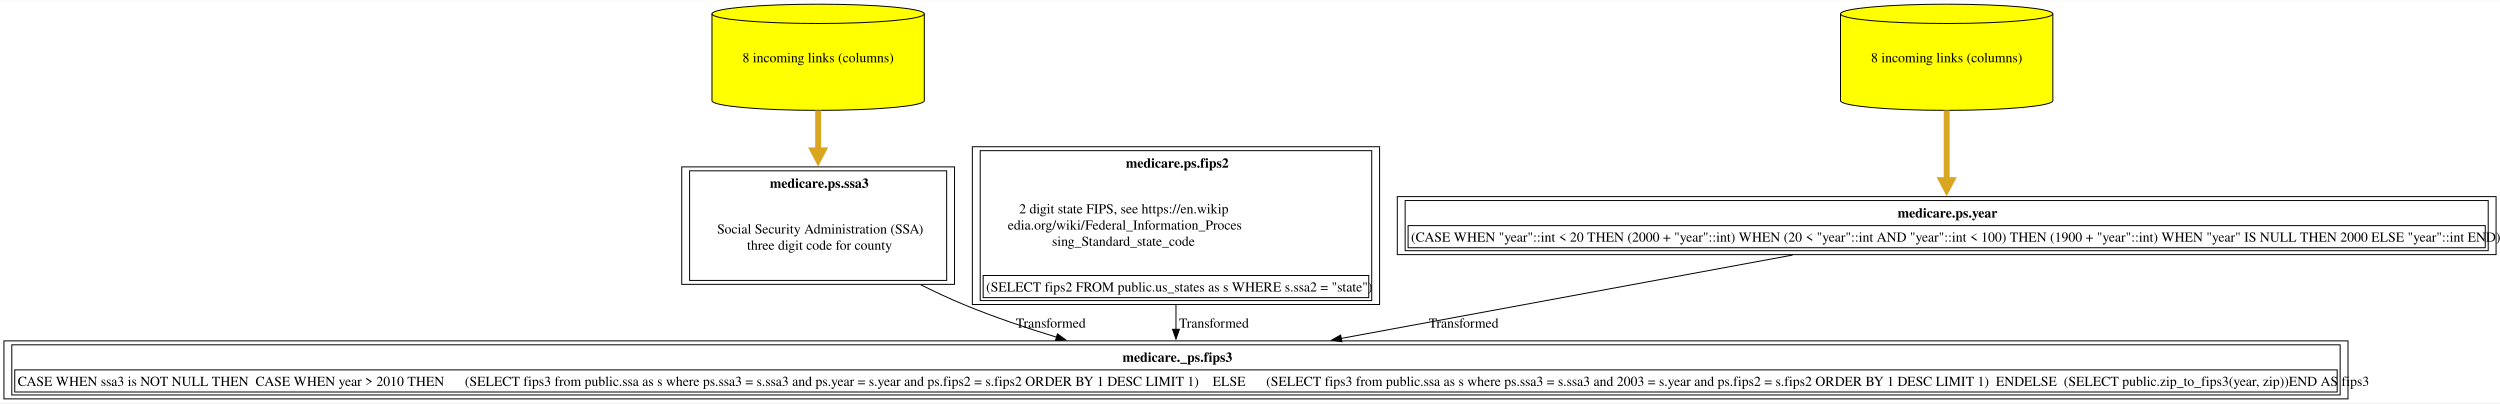
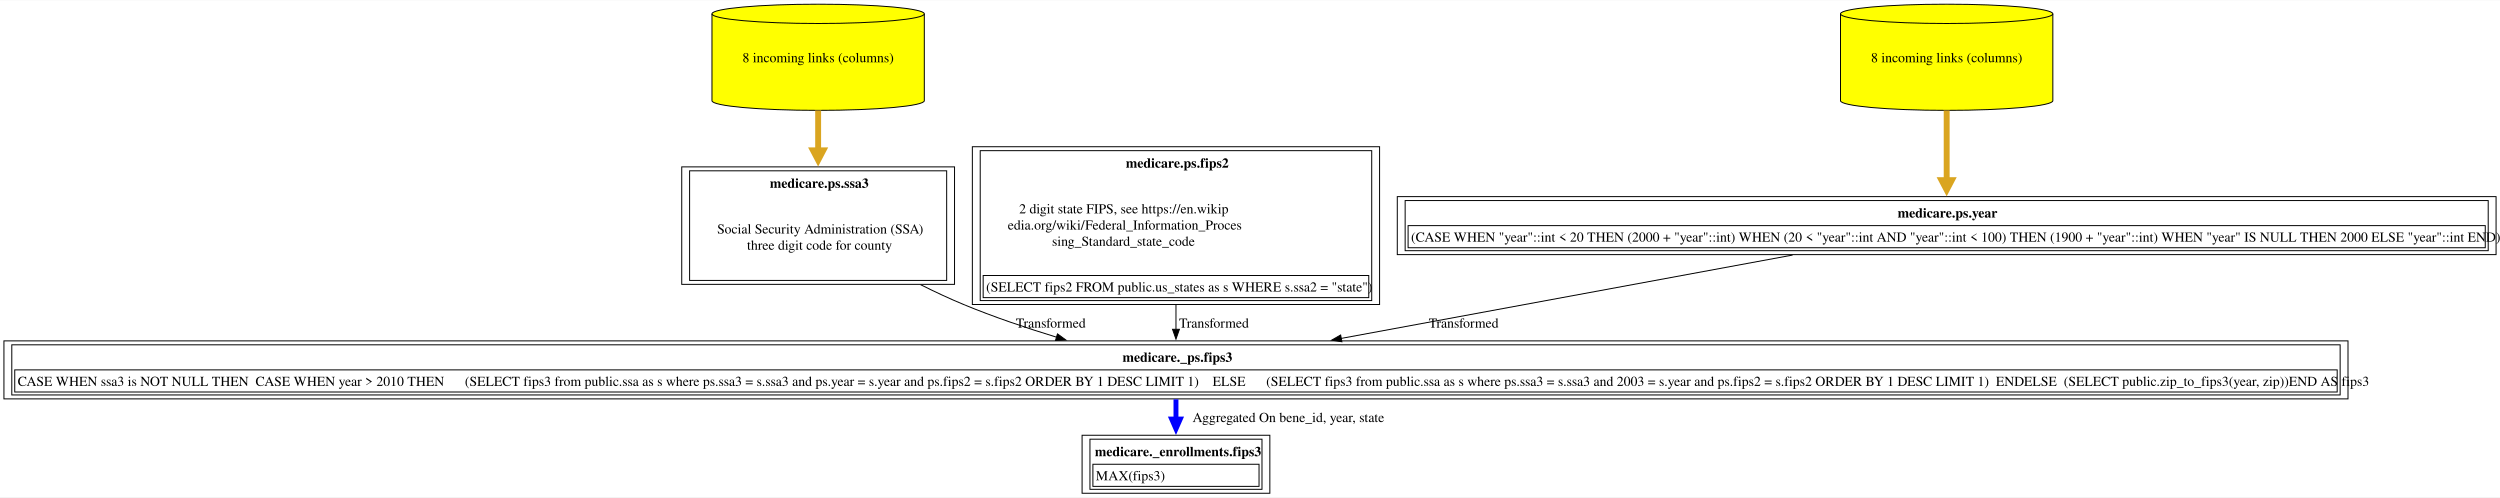
- <svg xmlns="http://www.w3.org/2000/svg" xmlns:xlink="http://www.w3.org/1999/xlink" width="2543pt" height="410pt" viewBox="0.00 0.00 2543.12 409.50">
-   <g id="graph0" class="graph" transform="scale(1 1) rotate(0) translate(4 405.5)">
-     <polygon fill="white" stroke="none" points="-4,4 -4,-405.5 2539.12,-405.5 2539.12,4 -4,4" />
+ <svg xmlns="http://www.w3.org/2000/svg" xmlns:xlink="http://www.w3.org/1999/xlink" width="2543pt" height="506pt" viewBox="0.00 0.00 2543.12 505.50">
+   <g id="graph0" class="graph" transform="scale(1 1) rotate(0) translate(4 501.5)">
+     <polygon fill="white" stroke="none" points="-4,4 -4,-501.5 2539.12,-501.5 2539.12,4 -4,4" />
    <g id="node1" class="node">
      <g id="a_node1">
-         <a xlink:href="../medicare._ps/fips3.html" xlink:title="&lt;TABLE&gt;" target="_blank">
-           <polygon fill="none" stroke="black" points="2384.5,-59 0,-59 0,0 2384.5,0 2384.5,-59" />
-           <text text-anchor="start" x="1137.88" y="-37.7" font-family="Times,serif" font-weight="bold" font-size="14.00">medicare._ps.fips3</text>
-           <polygon fill="none" stroke="black" points="11,-7 11,-29.5 2373.5,-29.5 2373.5,-7 11,-7" />
-           <text text-anchor="start" x="14" y="-13.2" font-family="Times,serif" font-size="14.00">CASE WHEN ssa3 is NOT NULL THEN  CASE WHEN year &gt; 2010 THEN      (SELECT fips3 from public.ssa as s where ps.ssa3 = s.ssa3 and ps.year = s.year and ps.fips2 = s.fips2 ORDER BY 1 DESC LIMIT 1)    ELSE      (SELECT fips3 from public.ssa as s where ps.ssa3 = s.ssa3 and 2003 = s.year and ps.fips2 = s.fips2 ORDER BY 1 DESC LIMIT 1)  ENDELSE  (SELECT public.zip_to_fips3(year, zip))END AS fips3</text>
-           <polygon fill="none" stroke="black" points="8,-4 8,-55 2376.5,-55 2376.5,-4 8,-4" />
+         <a xlink:href="../medicare._enrollments/fips3.html" xlink:title="&lt;TABLE&gt;" target="_blank">
+           <polygon fill="none" stroke="black" points="1287.75,-59 1096.75,-59 1096.75,0 1287.75,0 1287.75,-59" />
+           <text text-anchor="start" x="1109.75" y="-37.7" font-family="Times,serif" font-weight="bold" font-size="14.00">medicare._enrollments.fips3</text>
+           <polygon fill="none" stroke="black" points="1107.75,-7 1107.75,-29.5 1276.75,-29.5 1276.75,-7 1107.75,-7" />
+           <text text-anchor="start" x="1110.75" y="-13.2" font-family="Times,serif" font-size="14.00">MAX(fips3)</text>
+           <polygon fill="none" stroke="black" points="1104.75,-4 1104.75,-55 1279.75,-55 1279.75,-4 1104.75,-4" />
        </a>
      </g>
    </g>
    <g id="node2" class="node">
      <g id="a_node2">
-         <a xlink:href="../medicare.ps/ssa3.html" xlink:title="&lt;TABLE&gt;" target="_blank">
-           <polygon fill="none" stroke="black" points="967,-236 689.5,-236 689.5,-116.5 967,-116.5 967,-236" />
-           <text text-anchor="start" x="779.12" y="-214.7" font-family="Times,serif" font-weight="bold" font-size="14.00">medicare.ps.ssa3</text>
-           <text text-anchor="start" x="725.5" y="-168.2" font-family="Times,serif" font-size="14.00">Social Security Administration (SSA)</text>
-           <text text-anchor="start" x="755.88" y="-151.7" font-family="Times,serif" font-size="14.00">three digit code for county</text>
-           <polygon fill="none" stroke="black" points="697.5,-120.5 697.5,-232 959,-232 959,-120.5 697.5,-120.5" />
+         <a xlink:href="../medicare._ps/fips3.html" xlink:title="&lt;TABLE&gt;" target="_blank">
+           <polygon fill="none" stroke="black" points="2384.5,-155 0,-155 0,-96 2384.5,-96 2384.5,-155" />
+           <text text-anchor="start" x="1137.88" y="-133.7" font-family="Times,serif" font-weight="bold" font-size="14.00">medicare._ps.fips3</text>
+           <polygon fill="none" stroke="black" points="11,-103 11,-125.5 2373.5,-125.5 2373.5,-103 11,-103" />
+           <text text-anchor="start" x="14" y="-109.2" font-family="Times,serif" font-size="14.00">CASE WHEN ssa3 is NOT NULL THEN  CASE WHEN year &gt; 2010 THEN      (SELECT fips3 from public.ssa as s where ps.ssa3 = s.ssa3 and ps.year = s.year and ps.fips2 = s.fips2 ORDER BY 1 DESC LIMIT 1)    ELSE      (SELECT fips3 from public.ssa as s where ps.ssa3 = s.ssa3 and 2003 = s.year and ps.fips2 = s.fips2 ORDER BY 1 DESC LIMIT 1)  ENDELSE  (SELECT public.zip_to_fips3(year, zip))END AS fips3</text>
+           <polygon fill="none" stroke="black" points="8,-100 8,-151 2376.5,-151 2376.5,-100 8,-100" />
        </a>
      </g>
    </g>
    <g id="edge1" class="edge">
-       <path fill="none" stroke="black" d="M932.52,-116.15C947,-108.91 961.85,-101.97 976.25,-96 1006.28,-83.55 1039.54,-72.29 1070.77,-62.75" />
-       <polygon fill="black" stroke="black" points="1071.71,-66.13 1080.27,-59.89 1069.69,-59.42 1071.71,-66.13" />
-       <text text-anchor="middle" x="1064.88" y="-72.45" font-family="Times,serif" font-size="14.00">  Transformed</text>
+       <path fill="none" stroke="blue" stroke-width="5" d="M1192.25,-95.53C1192.25,-89.13 1192.25,-82.2 1192.25,-75.33" />
+       <polygon fill="blue" stroke="blue" stroke-width="5" points="1196.63,-75.45 1192.25,-65.45 1187.88,-75.45 1196.63,-75.45" />
+       <text text-anchor="middle" x="1306.62" y="-72.45" font-family="Times,serif" font-size="14.00">	  Aggregated On bene_id, year, state</text>
    </g>
    <g id="node3" class="node">
      <g id="a_node3">
-         <a xlink:href="../medicare.ps/ssa3.html" xlink:title="8 incoming links (columns)" target="_blank">
-           <path fill="yellow" stroke="black" d="M936.25,-391.68C936.25,-397.1 887.84,-401.5 828.25,-401.5 768.66,-401.5 720.25,-397.1 720.25,-391.68 720.25,-391.68 720.25,-303.32 720.25,-303.32 720.25,-297.9 768.66,-293.5 828.25,-293.5 887.84,-293.5 936.25,-297.9 936.25,-303.32 936.25,-303.32 936.25,-391.68 936.25,-391.68" />
-           <path fill="none" stroke="black" d="M936.25,-391.68C936.25,-386.26 887.84,-381.86 828.25,-381.86 768.66,-381.86 720.25,-386.26 720.25,-391.68" />
-           <text text-anchor="middle" x="828.25" y="-342.45" font-family="Times,serif" font-size="14.00">8 incoming links (columns)</text>
+         <a xlink:href="../medicare.ps/ssa3.html" xlink:title="&lt;TABLE&gt;" target="_blank">
+           <polygon fill="none" stroke="black" points="967,-332 689.5,-332 689.5,-212.5 967,-212.5 967,-332" />
+           <text text-anchor="start" x="779.12" y="-310.7" font-family="Times,serif" font-weight="bold" font-size="14.00">medicare.ps.ssa3</text>
+           <text text-anchor="start" x="725.5" y="-264.2" font-family="Times,serif" font-size="14.00">Social Security Administration (SSA)</text>
+           <text text-anchor="start" x="755.88" y="-247.7" font-family="Times,serif" font-size="14.00">three digit code for county</text>
+           <polygon fill="none" stroke="black" points="697.5,-216.5 697.5,-328 959,-328 959,-216.5 697.5,-216.5" />
        </a>
      </g>
    </g>
    <g id="edge2" class="edge">
-       <path fill="none" stroke="goldenrod" stroke-width="6" d="M828.25,-293.41C828.25,-280.38 828.25,-266.19 828.25,-252.34" />
-       <polygon fill="goldenrod" stroke="goldenrod" stroke-width="6" points="833.5,-252.79 828.25,-242.79 823,-252.79 833.5,-252.79" />
+       <path fill="none" stroke="black" d="M932.52,-212.15C947,-204.91 961.85,-197.97 976.25,-192 1006.28,-179.55 1039.54,-168.29 1070.77,-158.75" />
+       <polygon fill="black" stroke="black" points="1071.71,-162.13 1080.27,-155.89 1069.69,-155.42 1071.71,-162.13" />
+       <text text-anchor="middle" x="1064.88" y="-168.45" font-family="Times,serif" font-size="14.00">  Transformed</text>
    </g>
    <g id="node4" class="node">
      <g id="a_node4">
-         <a xlink:href="../medicare.ps/fips2.html" xlink:title="&lt;TABLE&gt;" target="_blank">
-           <polygon fill="none" stroke="black" points="1399.38,-256.5 985.12,-256.5 985.12,-96 1399.38,-96 1399.38,-256.5" />
-           <text text-anchor="start" x="1141.25" y="-235.2" font-family="Times,serif" font-weight="bold" font-size="14.00">medicare.ps.fips2</text>
-           <text text-anchor="start" x="1032.75" y="-188.7" font-family="Times,serif" font-size="14.00">2 digit state FIPS, see https://en.wikip</text>
-           <text text-anchor="start" x="1021.12" y="-172.2" font-family="Times,serif" font-size="14.00">edia.org/wiki/Federal_Information_Proces</text>
-           <text text-anchor="start" x="1066.12" y="-155.7" font-family="Times,serif" font-size="14.00">sing_Standard_state_code</text>
-           <polygon fill="none" stroke="black" points="996.12,-103 996.12,-125.5 1388.38,-125.5 1388.38,-103 996.12,-103" />
-           <text text-anchor="start" x="999.12" y="-109.2" font-family="Times,serif" font-size="14.00">(SELECT fips2 FROM public.us_states as s WHERE s.ssa2 = "state")</text>
-           <polygon fill="none" stroke="black" points="993.12,-100 993.12,-252.5 1391.38,-252.5 1391.38,-100 993.12,-100" />
+         <a xlink:href="../medicare.ps/ssa3.html" xlink:title="8 incoming links (columns)" target="_blank">
+           <path fill="yellow" stroke="black" d="M936.25,-487.68C936.25,-493.1 887.84,-497.5 828.25,-497.5 768.66,-497.5 720.25,-493.1 720.25,-487.68 720.25,-487.68 720.25,-399.32 720.25,-399.32 720.25,-393.9 768.66,-389.5 828.25,-389.5 887.84,-389.5 936.25,-393.9 936.25,-399.32 936.25,-399.32 936.25,-487.68 936.25,-487.68" />
+           <path fill="none" stroke="black" d="M936.25,-487.68C936.25,-482.26 887.84,-477.86 828.25,-477.86 768.66,-477.86 720.25,-482.26 720.25,-487.68" />
+           <text text-anchor="middle" x="828.25" y="-438.45" font-family="Times,serif" font-size="14.00">8 incoming links (columns)</text>
        </a>
      </g>
    </g>
    <g id="edge3" class="edge">
-       <path fill="none" stroke="black" d="M1192.25,-95.68C1192.25,-87.04 1192.25,-78.54 1192.25,-70.68" />
-       <polygon fill="black" stroke="black" points="1195.75,-70.81 1192.25,-60.81 1188.75,-70.81 1195.75,-70.81" />
-       <text text-anchor="middle" x="1230.88" y="-72.45" font-family="Times,serif" font-size="14.00">  Transformed</text>
+       <path fill="none" stroke="goldenrod" stroke-width="6" d="M828.25,-389.41C828.25,-376.38 828.25,-362.19 828.25,-348.34" />
+       <polygon fill="goldenrod" stroke="goldenrod" stroke-width="6" points="833.5,-348.79 828.25,-338.79 823,-348.79 833.5,-348.79" />
    </g>
    <g id="node5" class="node">
      <g id="a_node5">
-         <a xlink:href="../medicare.ps/year.html" xlink:title="&lt;TABLE&gt;" target="_blank">
-           <polygon fill="none" stroke="black" points="2535.12,-205.75 1417.38,-205.75 1417.38,-146.75 2535.12,-146.75 2535.12,-205.75" />
-           <text text-anchor="start" x="1926.38" y="-184.45" font-family="Times,serif" font-weight="bold" font-size="14.00">medicare.ps.year</text>
-           <polygon fill="none" stroke="black" points="1428.38,-153.75 1428.38,-176.25 2524.12,-176.25 2524.12,-153.75 1428.38,-153.75" />
-           <text text-anchor="start" x="1431.38" y="-159.95" font-family="Times,serif" font-size="14.00">(CASE WHEN "year"::int &lt; 20 THEN (2000 + "year"::int) WHEN (20 &lt; "year"::int AND "year"::int &lt; 100) THEN (1900 + "year"::int) WHEN "year" IS NULL THEN 2000 ELSE "year"::int END)</text>
-           <polygon fill="none" stroke="black" points="1425.38,-150.75 1425.38,-201.75 2527.12,-201.75 2527.12,-150.75 1425.38,-150.75" />
+         <a xlink:href="../medicare.ps/fips2.html" xlink:title="&lt;TABLE&gt;" target="_blank">
+           <polygon fill="none" stroke="black" points="1399.38,-352.5 985.12,-352.5 985.12,-192 1399.38,-192 1399.38,-352.5" />
+           <text text-anchor="start" x="1141.25" y="-331.2" font-family="Times,serif" font-weight="bold" font-size="14.00">medicare.ps.fips2</text>
+           <text text-anchor="start" x="1032.75" y="-284.7" font-family="Times,serif" font-size="14.00">2 digit state FIPS, see https://en.wikip</text>
+           <text text-anchor="start" x="1021.12" y="-268.2" font-family="Times,serif" font-size="14.00">edia.org/wiki/Federal_Information_Proces</text>
+           <text text-anchor="start" x="1066.12" y="-251.7" font-family="Times,serif" font-size="14.00">sing_Standard_state_code</text>
+           <polygon fill="none" stroke="black" points="996.12,-199 996.12,-221.5 1388.38,-221.5 1388.38,-199 996.12,-199" />
+           <text text-anchor="start" x="999.12" y="-205.2" font-family="Times,serif" font-size="14.00">(SELECT fips2 FROM public.us_states as s WHERE s.ssa2 = "state")</text>
+           <polygon fill="none" stroke="black" points="993.12,-196 993.12,-348.5 1391.38,-348.5 1391.38,-196 993.12,-196" />
        </a>
      </g>
    </g>
    <g id="edge4" class="edge">
-       <path fill="none" stroke="black" d="M1819.48,-146.31C1686.46,-121.75 1496.08,-86.6 1360.02,-61.47" />
-       <polygon fill="black" stroke="black" points="1361.04,-58.1 1350.57,-59.73 1359.77,-64.99 1361.04,-58.1" />
-       <text text-anchor="middle" x="1484.88" y="-72.45" font-family="Times,serif" font-size="14.00">  Transformed</text>
+       <path fill="none" stroke="black" d="M1192.25,-191.68C1192.25,-183.04 1192.25,-174.54 1192.25,-166.68" />
+       <polygon fill="black" stroke="black" points="1195.75,-166.81 1192.25,-156.81 1188.75,-166.81 1195.75,-166.81" />
+       <text text-anchor="middle" x="1230.88" y="-168.45" font-family="Times,serif" font-size="14.00">  Transformed</text>
    </g>
    <g id="node6" class="node">
      <g id="a_node6">
-         <a xlink:href="../medicare.ps/year.html" xlink:title="8 incoming links (columns)" target="_blank">
-           <path fill="yellow" stroke="black" d="M2084.25,-391.68C2084.25,-397.1 2035.84,-401.5 1976.25,-401.5 1916.66,-401.5 1868.25,-397.1 1868.25,-391.68 1868.25,-391.68 1868.25,-303.32 1868.25,-303.32 1868.25,-297.9 1916.66,-293.5 1976.25,-293.5 2035.84,-293.5 2084.25,-297.9 2084.25,-303.32 2084.25,-303.32 2084.25,-391.68 2084.25,-391.68" />
-           <path fill="none" stroke="black" d="M2084.25,-391.68C2084.25,-386.26 2035.84,-381.86 1976.25,-381.86 1916.66,-381.86 1868.25,-386.26 1868.25,-391.68" />
-           <text text-anchor="middle" x="1976.25" y="-342.45" font-family="Times,serif" font-size="14.00">8 incoming links (columns)</text>
+         <a xlink:href="../medicare.ps/year.html" xlink:title="&lt;TABLE&gt;" target="_blank">
+           <polygon fill="none" stroke="black" points="2535.12,-301.75 1417.38,-301.75 1417.38,-242.75 2535.12,-242.75 2535.12,-301.75" />
+           <text text-anchor="start" x="1926.38" y="-280.45" font-family="Times,serif" font-weight="bold" font-size="14.00">medicare.ps.year</text>
+           <polygon fill="none" stroke="black" points="1428.38,-249.75 1428.38,-272.25 2524.12,-272.25 2524.12,-249.75 1428.38,-249.75" />
+           <text text-anchor="start" x="1431.38" y="-255.95" font-family="Times,serif" font-size="14.00">(CASE WHEN "year"::int &lt; 20 THEN (2000 + "year"::int) WHEN (20 &lt; "year"::int AND "year"::int &lt; 100) THEN (1900 + "year"::int) WHEN "year" IS NULL THEN 2000 ELSE "year"::int END)</text>
+           <polygon fill="none" stroke="black" points="1425.38,-246.75 1425.38,-297.75 2527.12,-297.75 2527.12,-246.75 1425.38,-246.75" />
        </a>
      </g>
    </g>
    <g id="edge5" class="edge">
-       <path fill="none" stroke="goldenrod" stroke-width="6" d="M1976.25,-293.41C1976.25,-270.62 1976.25,-244.26 1976.25,-222.42" />
-       <polygon fill="goldenrod" stroke="goldenrod" stroke-width="6" points="1981.5,-222.48 1976.25,-212.48 1971,-222.48 1981.5,-222.48" />
+       <path fill="none" stroke="black" d="M1819.48,-242.31C1686.46,-217.75 1496.08,-182.6 1360.02,-157.47" />
+       <polygon fill="black" stroke="black" points="1361.04,-154.1 1350.57,-155.73 1359.77,-160.99 1361.04,-154.1" />
+       <text text-anchor="middle" x="1484.88" y="-168.45" font-family="Times,serif" font-size="14.00">  Transformed</text>
+     </g>
+     <g id="node7" class="node">
+       <g id="a_node7">
+         <a xlink:href="../medicare.ps/year.html" xlink:title="8 incoming links (columns)" target="_blank">
+           <path fill="yellow" stroke="black" d="M2084.25,-487.68C2084.25,-493.1 2035.84,-497.5 1976.25,-497.5 1916.66,-497.5 1868.25,-493.1 1868.25,-487.68 1868.25,-487.68 1868.25,-399.32 1868.25,-399.32 1868.25,-393.9 1916.66,-389.5 1976.25,-389.5 2035.84,-389.5 2084.25,-393.9 2084.25,-399.32 2084.25,-399.32 2084.25,-487.68 2084.25,-487.68" />
+           <path fill="none" stroke="black" d="M2084.25,-487.68C2084.25,-482.26 2035.84,-477.86 1976.25,-477.86 1916.66,-477.86 1868.25,-482.26 1868.25,-487.68" />
+           <text text-anchor="middle" x="1976.25" y="-438.45" font-family="Times,serif" font-size="14.00">8 incoming links (columns)</text>
+         </a>
+       </g>
+     </g>
+     <g id="edge6" class="edge">
+       <path fill="none" stroke="goldenrod" stroke-width="6" d="M1976.25,-389.41C1976.25,-366.62 1976.25,-340.26 1976.25,-318.42" />
+       <polygon fill="goldenrod" stroke="goldenrod" stroke-width="6" points="1981.5,-318.48 1976.25,-308.48 1971,-318.48 1981.5,-318.48" />
    </g>
  </g>
</svg>
